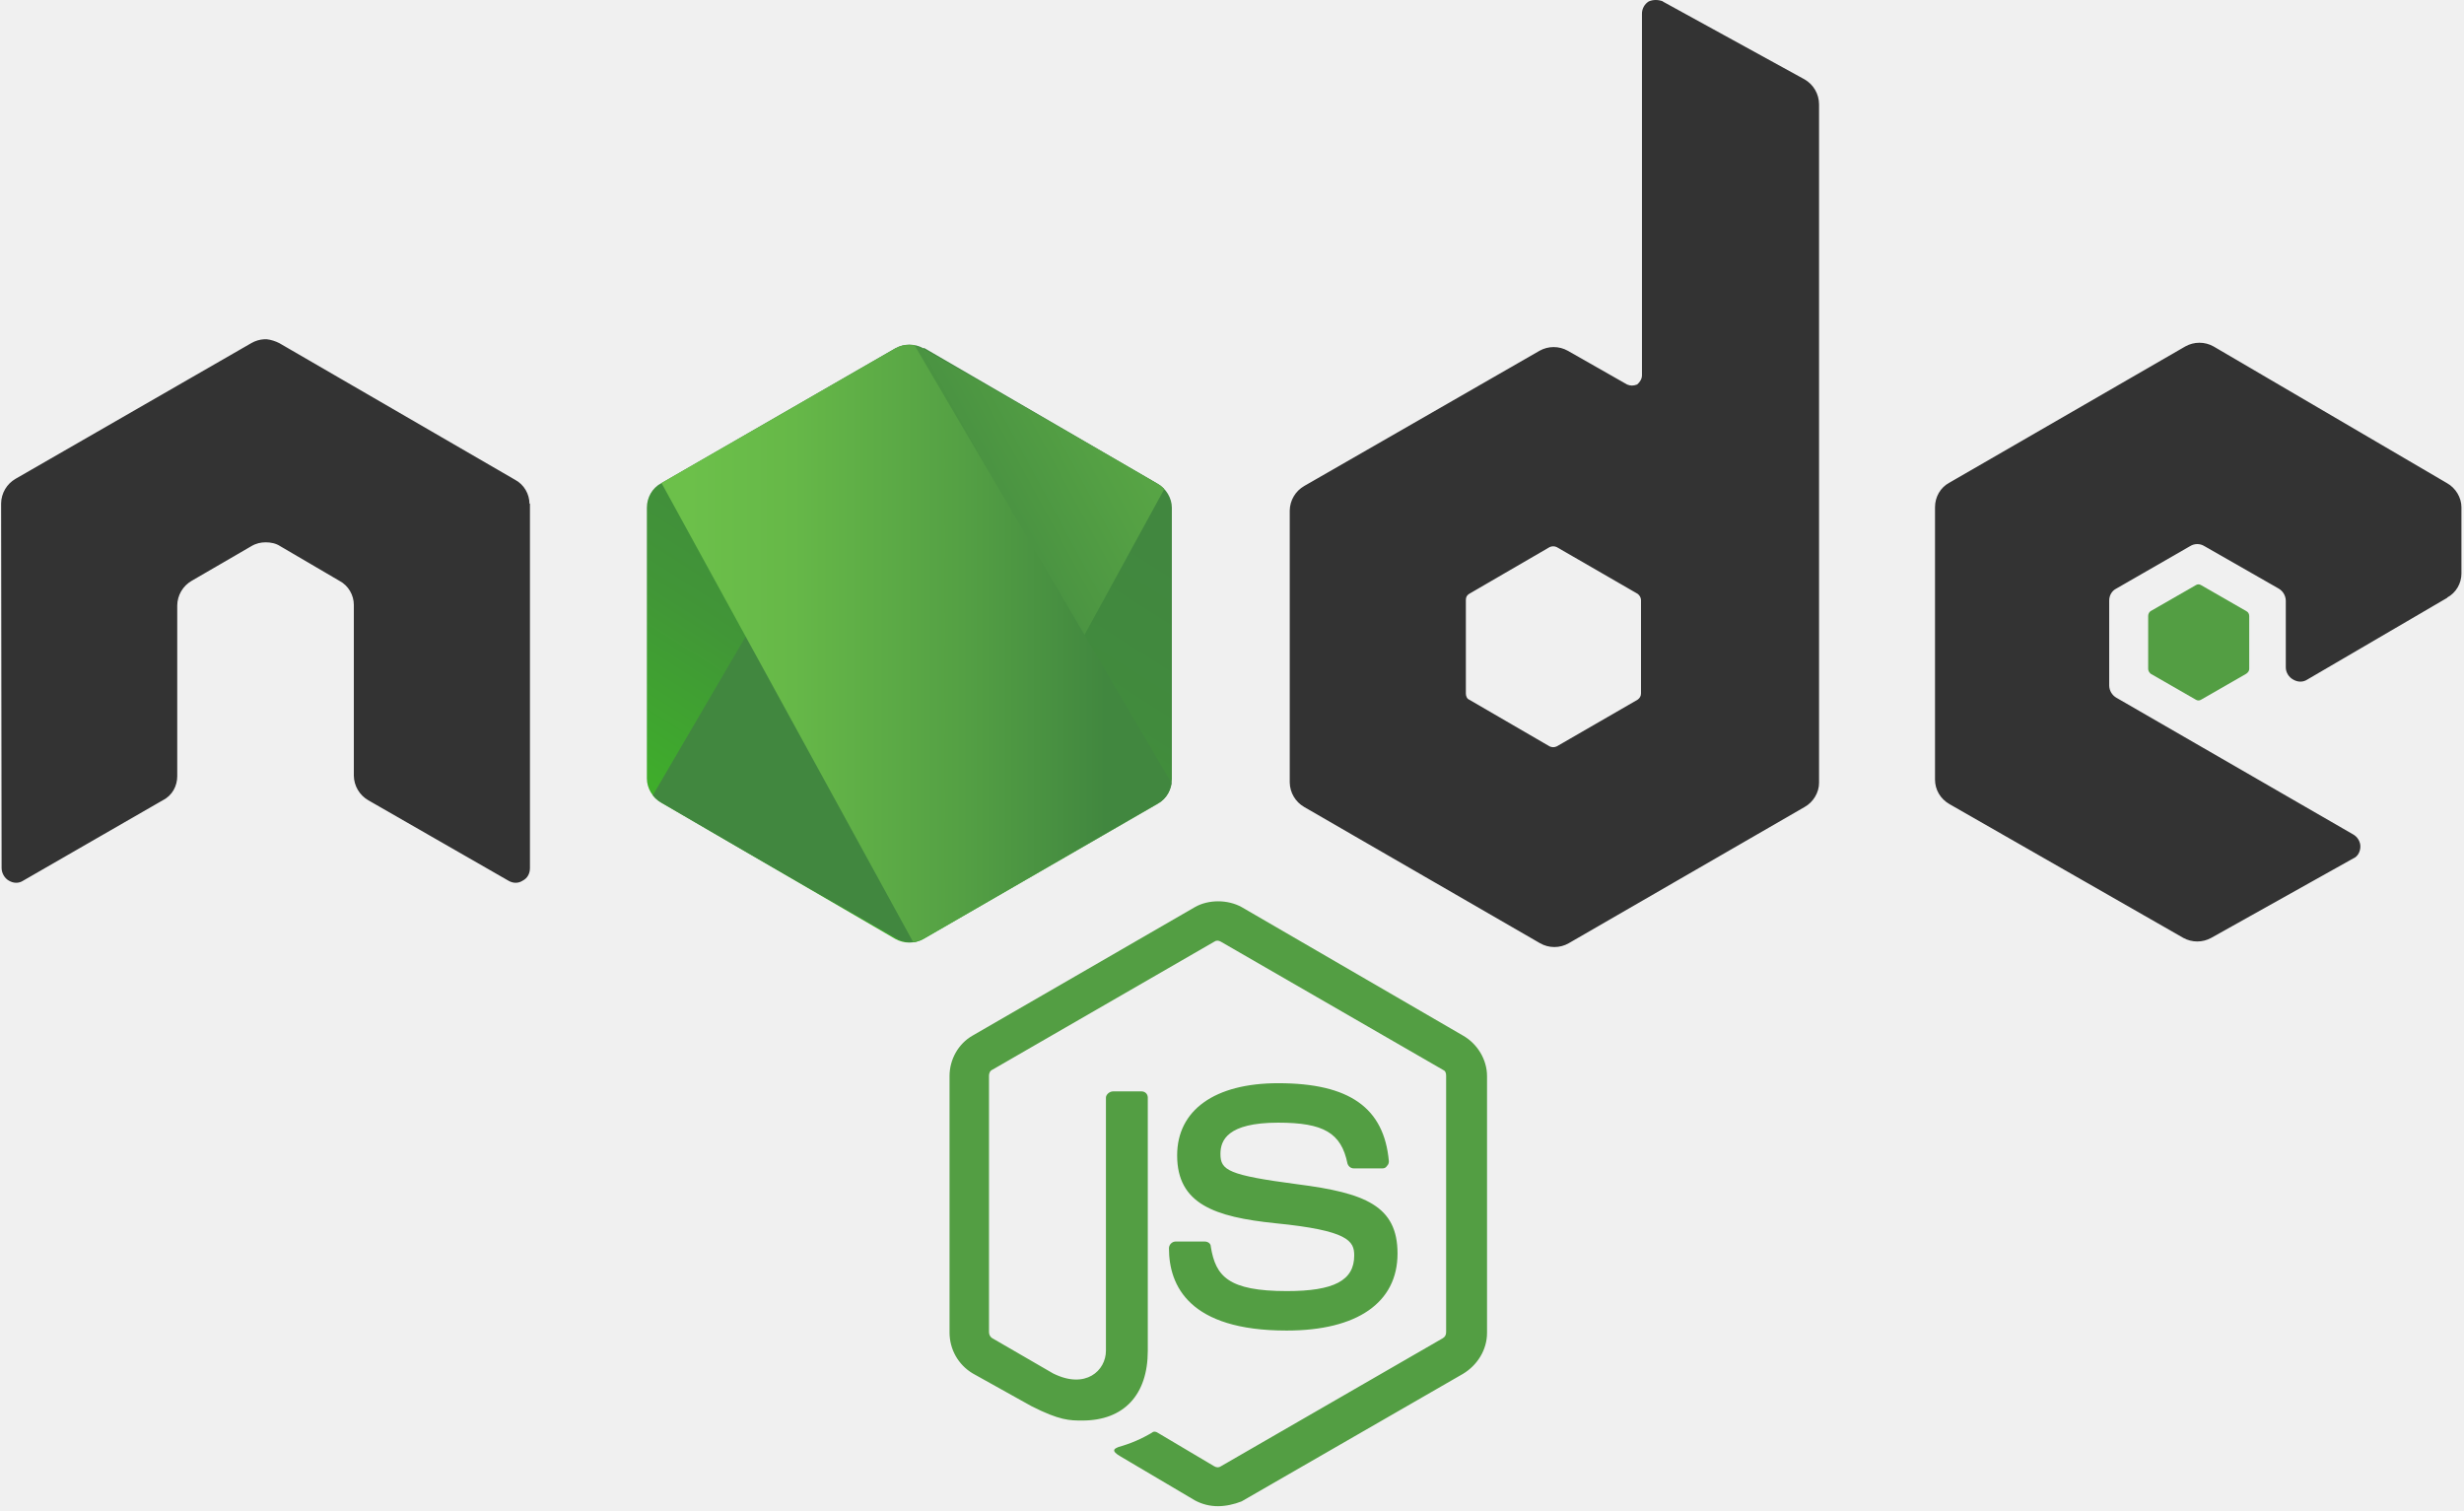
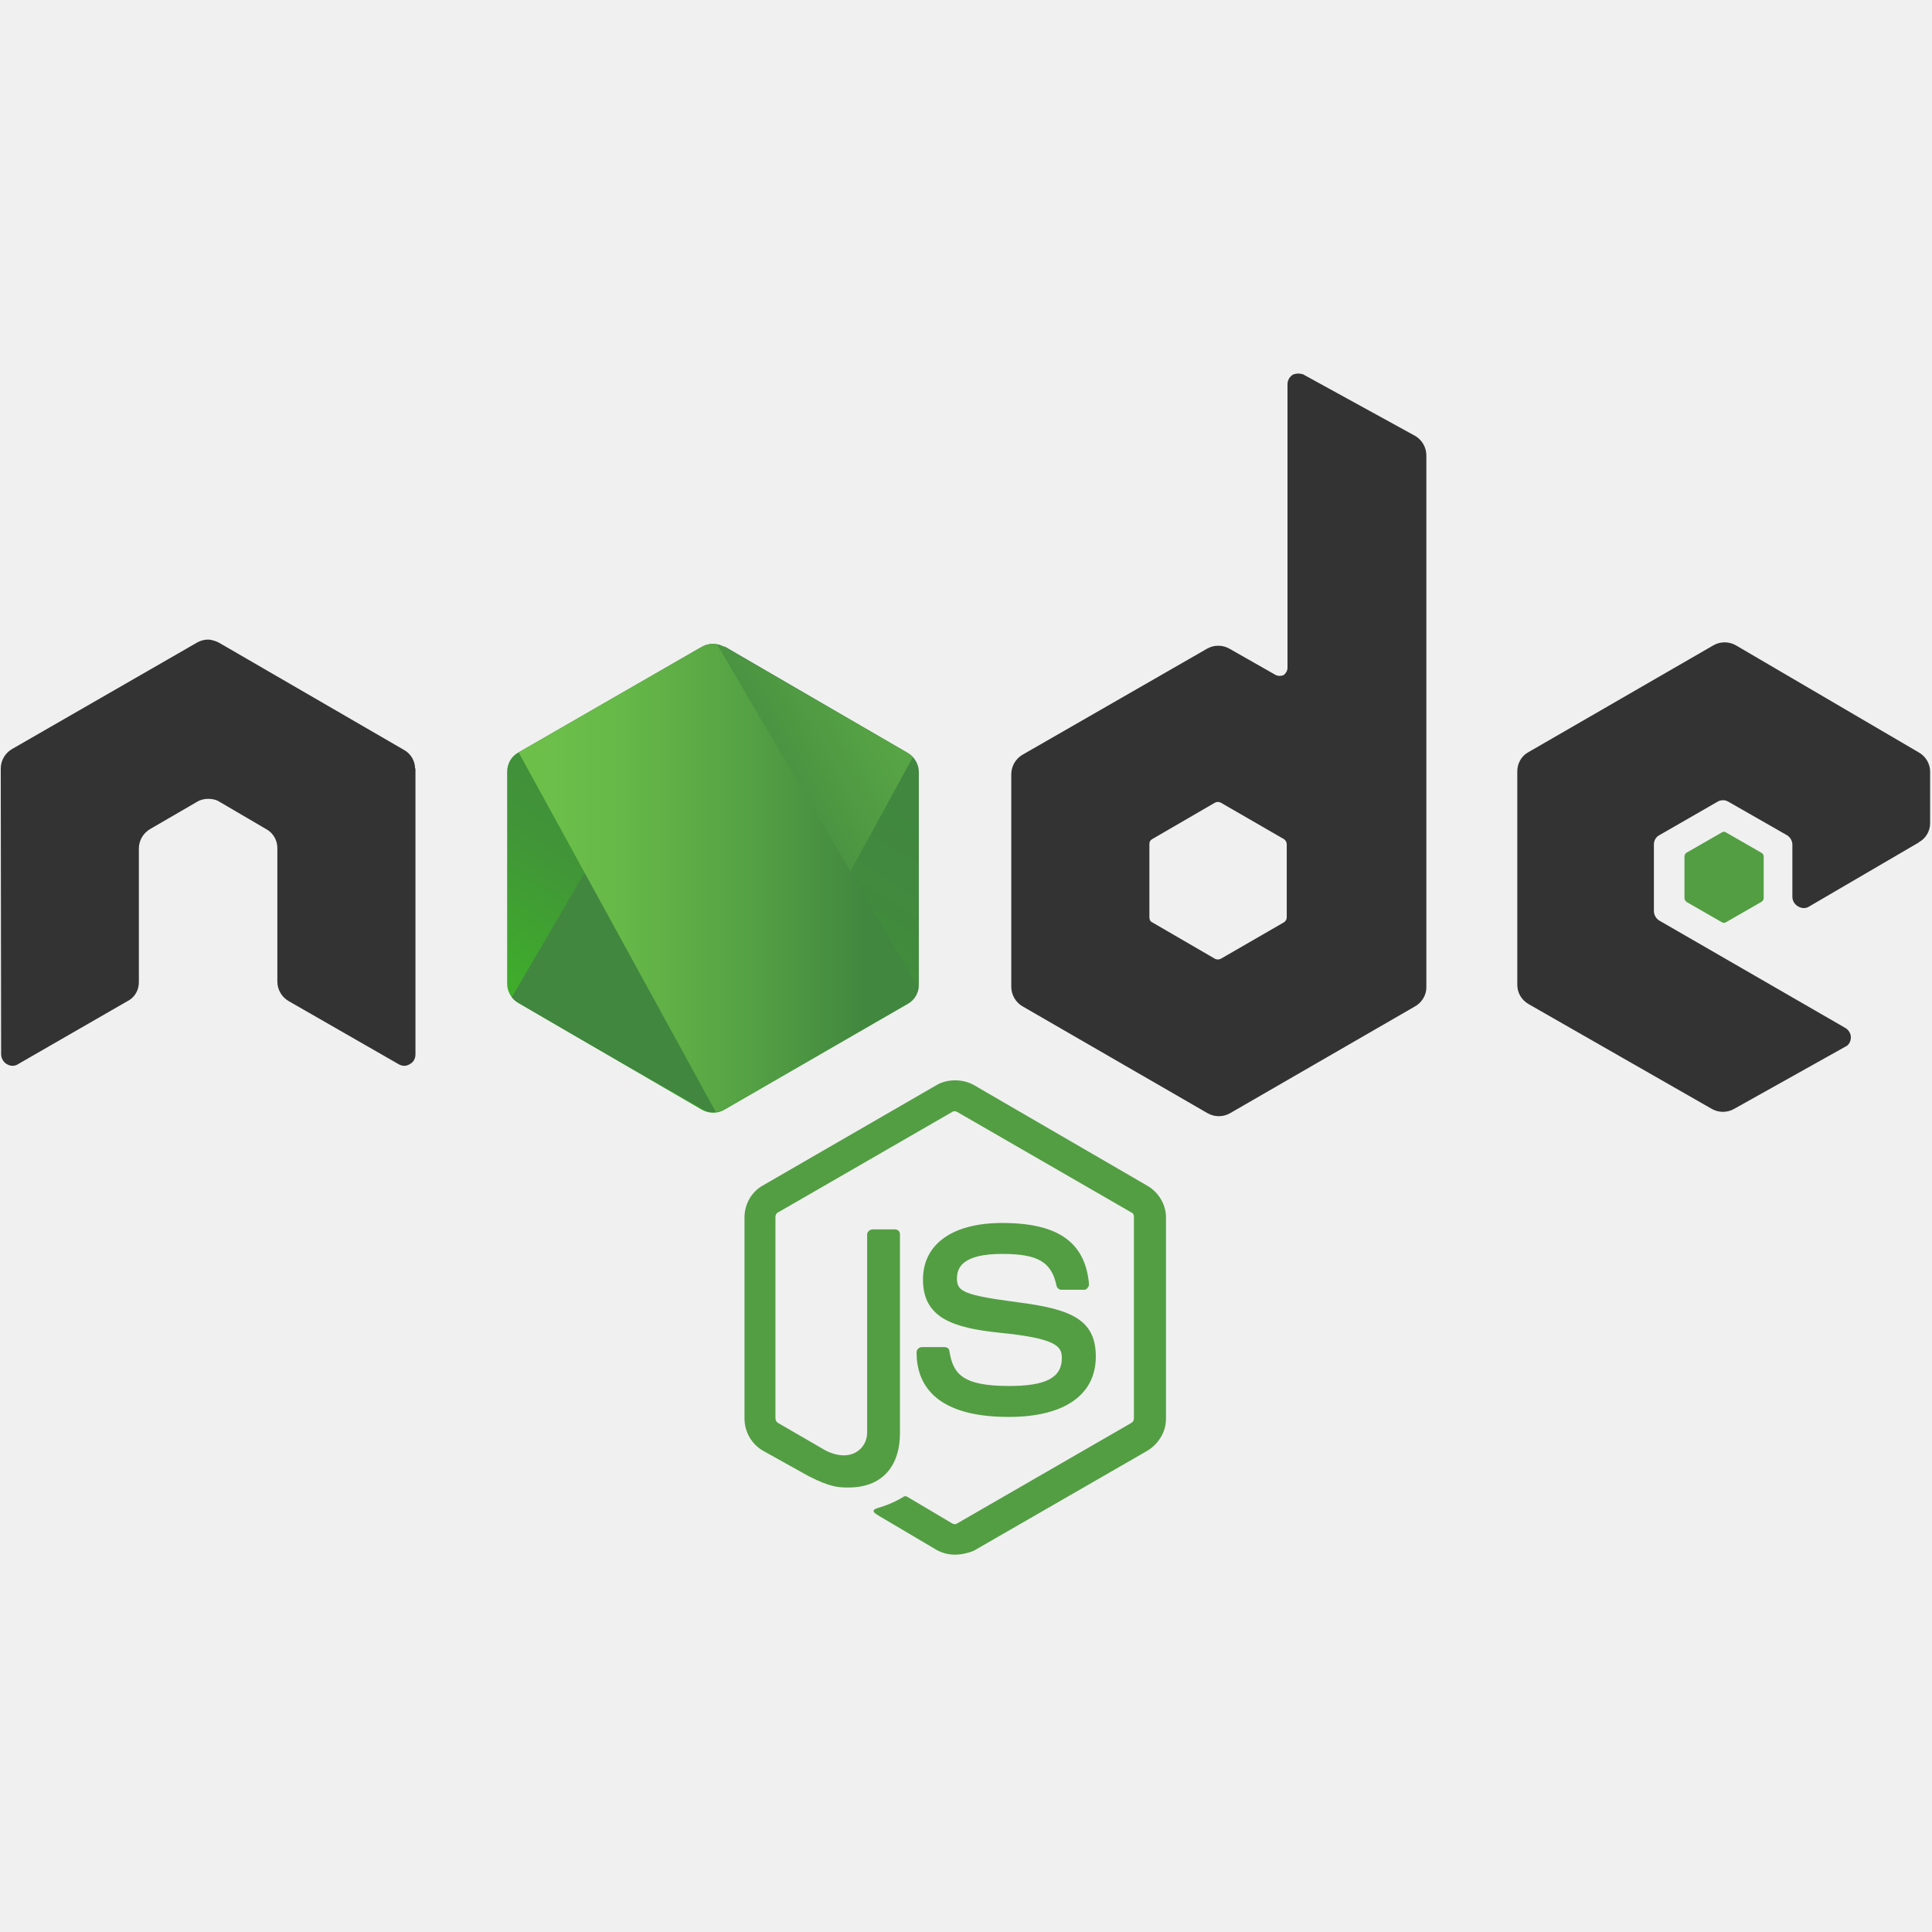
- <svg xmlns="http://www.w3.org/2000/svg" xmlns:xlink="http://www.w3.org/1999/xlink" width="2500" height="1533" viewBox="0 0 512 314" preserveAspectRatio="xMidYMid">
+ <svg xmlns="http://www.w3.org/2000/svg" xmlns:xlink="http://www.w3.org/1999/xlink" width="150" height="150" viewBox="0 0 512 314" preserveAspectRatio="xMidYMid">
  <defs>
    <linearGradient x1="68.2%" y1="17.5%" x2="27.8%" y2="89.8%" id="b">
      <stop stop-color="#41873F" offset="0%" />
      <stop stop-color="#418B3D" offset="32.9%" />
      <stop stop-color="#419637" offset="63.5%" />
      <stop stop-color="#3FA92D" offset="93.2%" />
      <stop stop-color="#3FAE2A" offset="100%" />
    </linearGradient>
    <path id="a" d="M57.9 1.9a6 6 0 0 0-5.9 0l-48.6 28c-1.9 1-3 3-3 5.1v56.3c0 2 1.2 4 3 5L52 124.6a6 6 0 0 0 5.9 0l48.7-28.1c1.8-1 2.9-3 2.9-5.1V35c0-2-1.2-4-3-5L58 1.8z" />
    <linearGradient x1="43.3%" y1="55.2%" x2="159.2%" y2="-18.3%" id="d">
      <stop stop-color="#41873F" offset="13.8%" />
      <stop stop-color="#54A044" offset="40.3%" />
      <stop stop-color="#66B848" offset="71.4%" />
      <stop stop-color="#6CC04A" offset="90.8%" />
    </linearGradient>
    <linearGradient x1="-4413.8%" y1="13.4%" x2="5327.9%" y2="13.4%" id="e">
      <stop stop-color="#6CC04A" offset="9.2%" />
      <stop stop-color="#66B848" offset="28.6%" />
      <stop stop-color="#54A044" offset="59.7%" />
      <stop stop-color="#41873F" offset="86.2%" />
    </linearGradient>
    <linearGradient x1="-4.4%" y1="50%" x2="101.5%" y2="50%" id="f">
      <stop stop-color="#6CC04A" offset="9.2%" />
      <stop stop-color="#66B848" offset="28.6%" />
      <stop stop-color="#54A044" offset="59.7%" />
      <stop stop-color="#41873F" offset="86.2%" />
    </linearGradient>
    <linearGradient x1="-9713.8%" y1="36.2%" x2="27.9%" y2="36.2%" id="g">
      <stop stop-color="#6CC04A" offset="9.2%" />
      <stop stop-color="#66B848" offset="28.6%" />
      <stop stop-color="#54A044" offset="59.7%" />
      <stop stop-color="#41873F" offset="86.2%" />
    </linearGradient>
    <linearGradient x1="-103.9%" y1="50.3%" x2="100.8%" y2="50.3%" id="h">
      <stop stop-color="#6CC04A" offset="9.2%" />
      <stop stop-color="#66B848" offset="28.6%" />
      <stop stop-color="#54A044" offset="59.7%" />
      <stop stop-color="#41873F" offset="86.2%" />
    </linearGradient>
    <linearGradient x1="130.6%" y1="-211.1%" x2="4.4%" y2="201.6%" id="i">
      <stop stop-color="#41873F" offset="0%" />
      <stop stop-color="#418B3D" offset="32.9%" />
      <stop stop-color="#419637" offset="63.5%" />
      <stop stop-color="#3FA92D" offset="93.2%" />
      <stop stop-color="#3FAE2A" offset="100%" />
    </linearGradient>
  </defs>
  <g fill="none">
    <path d="M253.1 313a10 10 0 0 1-4.8-1.2l-15.4-9.1c-2.3-1.3-1.2-1.7-.5-2a28 28 0 0 0 7-3c.3-.3.8-.2 1.1 0l11.8 7c.5.3 1 .3 1.4 0l46.1-26.6c.5-.3.7-.7.7-1.3v-53.3c0-.6-.2-1-.7-1.2l-46.1-26.6c-.5-.3-1-.3-1.4 0l-46.1 26.6c-.5.2-.7.8-.7 1.2v53.3c0 .5.2 1 .7 1.3l12.6 7.3c6.8 3.4 11-.6 11-4.7v-52.6c0-.6.7-1.3 1.5-1.3h5.9c.7 0 1.3.5 1.3 1.3v52.6c0 9.2-5 14.5-13.6 14.5-2.6 0-4.7 0-10.6-3l-12.2-6.8c-3-1.8-4.8-5-4.8-8.5v-53.3c0-3.4 1.8-6.7 4.8-8.4l46.2-26.7c2.8-1.6 6.8-1.6 9.7 0l46 26.7c3 1.7 5 5 5 8.4V277c0 3.5-2 6.7-5 8.5L258 312c-1.5.6-3.3 1-4.9 1zm14.2-36.5c-20.2 0-24.4-9.3-24.4-17.1 0-.7.6-1.4 1.4-1.4h6c.7 0 1.3.4 1.3 1.1 1 6.1 3.6 9.2 15.8 9.2 9.8 0 14-2.2 14-7.4 0-3-1.2-5.2-16.4-6.7-12.6-1.3-20.4-4-20.4-14.1 0-9.4 7.8-15 21-15 14.8 0 22 5.1 23 16.2 0 .4-.1.7-.4 1a1 1 0 0 1-.9.5h-6c-.6 0-1.1-.4-1.3-1-1.3-6.4-5-8.5-14.4-8.5-10.6 0-12 3.7-12 6.5 0 3.4 1.6 4.4 16 6.3 14.1 1.8 20.8 4.5 20.8 14.4 0 10.2-8.4 16-23 16z" fill="#539E43" />
    <path d="M110 104.7c0-2-1.1-4-3-5L58 71.3c-.8-.4-1.7-.7-2.6-.8h-.5a6 6 0 0 0-2.7.8l-49 28.2a6 6 0 0 0-3 5.1l.1 75.8c0 1 .6 2.1 1.5 2.6 1 .6 2.1.6 3 0l29-16.7c2-1 3-3 3-5v-35.5a6 6 0 0 1 3-5.1l12.4-7.2c1-.6 2-.8 3-.8s2.1.2 3 .8l12.3 7.2c1.9 1 3 3 3 5v35.5a6 6 0 0 0 3 5.1l29.1 16.7c1 .6 2.1.6 3 0 1-.5 1.5-1.5 1.5-2.6v-75.8zM345.6.3c-1-.4-2.1-.4-3 0a3 3 0 0 0-1.4 2.6V78c0 .7-.4 1.4-1 1.9-.8.3-1.4.3-2.1 0l-12.3-7a6 6 0 0 0-5.9 0L271 101a6 6 0 0 0-3 5.1v56.5a6 6 0 0 0 3 5.1l49 28.3a6 6 0 0 0 6 0l49-28.3c1.8-1 3-3 3-5v-141a6 6 0 0 0-3-5.2L345.5.3zM341 144.1c0 .6-.3 1-.7 1.3l-16.8 9.7a1.7 1.7 0 0 1-1.5 0l-16.7-9.7c-.5-.2-.7-.8-.7-1.3v-19.4c0-.6.2-1 .7-1.3l16.7-9.7a1.7 1.7 0 0 1 1.5 0l16.8 9.7c.4.3.7.8.7 1.3v19.4zm167.5-19.9c1.9-1 3-3 3-5v-13.8c0-2-1.2-4-3-5L460 72a6 6 0 0 0-5.9 0l-49 28.3c-1.9 1-3 3-3 5.1V162c0 2.1 1.1 4 3 5.1l48.6 27.8a6 6 0 0 0 5.8 0l29.5-16.5c1-.4 1.5-1.5 1.5-2.5s-.6-2-1.5-2.5L439.8 145a3 3 0 0 1-1.5-2.5v-17.7c0-1 .5-2 1.5-2.5l15.3-8.8a2.8 2.8 0 0 1 3 0l15.4 8.8a3 3 0 0 1 1.5 2.5v13.9c0 1 .6 2 1.5 2.5 1 .6 2.1.6 3 0l29.1-17z" fill="#333" />
    <path d="M456.3 121.6a1 1 0 0 1 1.1 0l9.4 5.4c.4.2.6.6.6 1v11c0 .4-.2.7-.6 1l-9.4 5.4a1 1 0 0 1-1.1 0l-9.4-5.4c-.3-.3-.5-.6-.5-1v-11c0-.4.2-.8.5-1l9.4-5.4z" fill="#539E43" />
    <g transform="translate(134 70.5)">
      <mask id="c" fill="#fff">
        <use xlink:href="#a" />
      </mask>
      <use fill="url(#b)" xlink:href="#a" />
      <g mask="url(#c)">
        <path d="M51.9 1.9L3 29.9A6 6 0 0 0 0 35v56.3C0 92.7.6 94 1.5 95L56.3 1.2c-1.4-.3-3-.2-4.4.6zM56.6 125l1.4-.6 48.8-28.1c1.8-1 3-3 3-5.1V35c0-1.5-.7-3-1.7-4l-51.5 94z" />
        <path d="M106.7 30l-49-28.1a8 8 0 0 0-1.4-.6L1.5 95a6 6 0 0 0 1.6 1.4l49 28c1.3.9 3 1.1 4.4.7L108 31a6 6 0 0 0-1.2-1.2z" fill="url(#d)" />
      </g>
      <g mask="url(#c)">
        <path d="M109.8 91.3V35c0-2-1.3-4-3.1-5l-49-28.1a5.1 5.1 0 0 0-1.8-.7l53.5 91.4c.3-.4.4-.8.4-1.3zM3.1 30A6 6 0 0 0 0 35v56.3c0 2 1.4 4 3.1 5l49 28.2c1 .7 2.3.9 3.7.7L3.5 29.8 3 30z" />
        <path fill="url(#e)" fill-rule="evenodd" d="M50.4.8l-.7.4h1l-.3-.4z" transform="translate(0 -9.2)" />
        <path d="M106.8 105.6a6.6 6.6 0 0 0 2.9-3.7L56 10.4a5.9 5.9 0 0 0-4.2.7L3.4 39l52.3 95.4a8 8 0 0 0 2.2-.7l48.9-28.2z" fill="url(#f)" fill-rule="evenodd" transform="translate(0 -9.2)" />
        <path fill="url(#g)" fill-rule="evenodd" d="M111.3 104.7l-.3-.6v.8l.3-.2z" transform="translate(0 -9.2)" />
        <path d="M106.8 105.6L58 133.7a7 7 0 0 1-2.2.7l1 1.7 54-31.3v-.7l-1.4-2.3c-.2 1.6-1.2 3-2.6 3.8z" fill="url(#h)" fill-rule="evenodd" transform="translate(0 -9.2)" />
        <path d="M106.8 105.6L58 133.7a7 7 0 0 1-2.2.7l1 1.7 54-31.3v-.7l-1.4-2.3c-.2 1.6-1.2 3-2.6 3.8z" fill="url(#i)" fill-rule="evenodd" transform="translate(0 -9.2)" />
      </g>
    </g>
  </g>
</svg>
